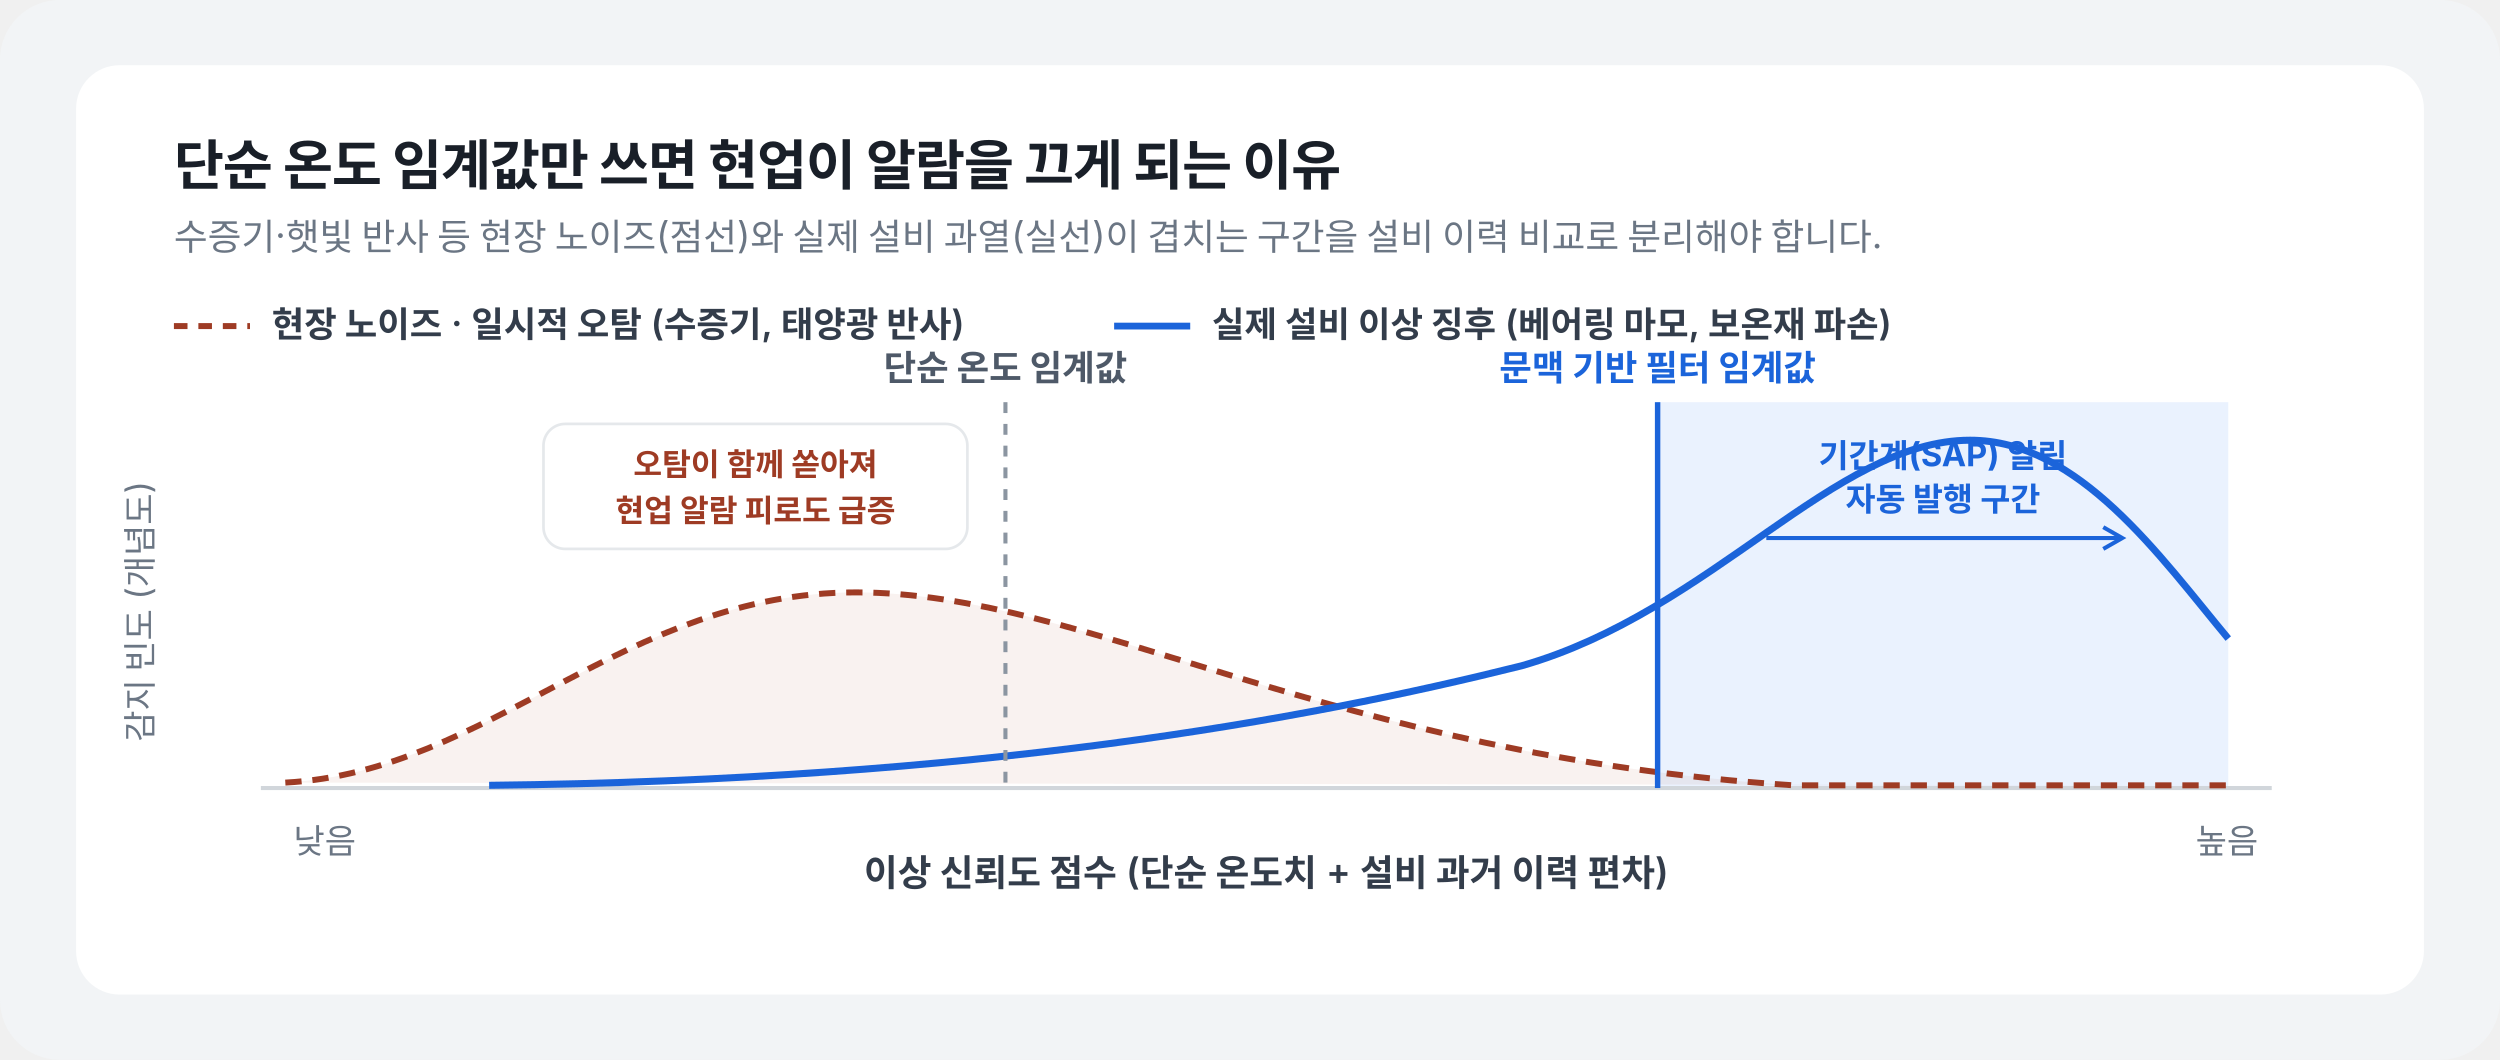
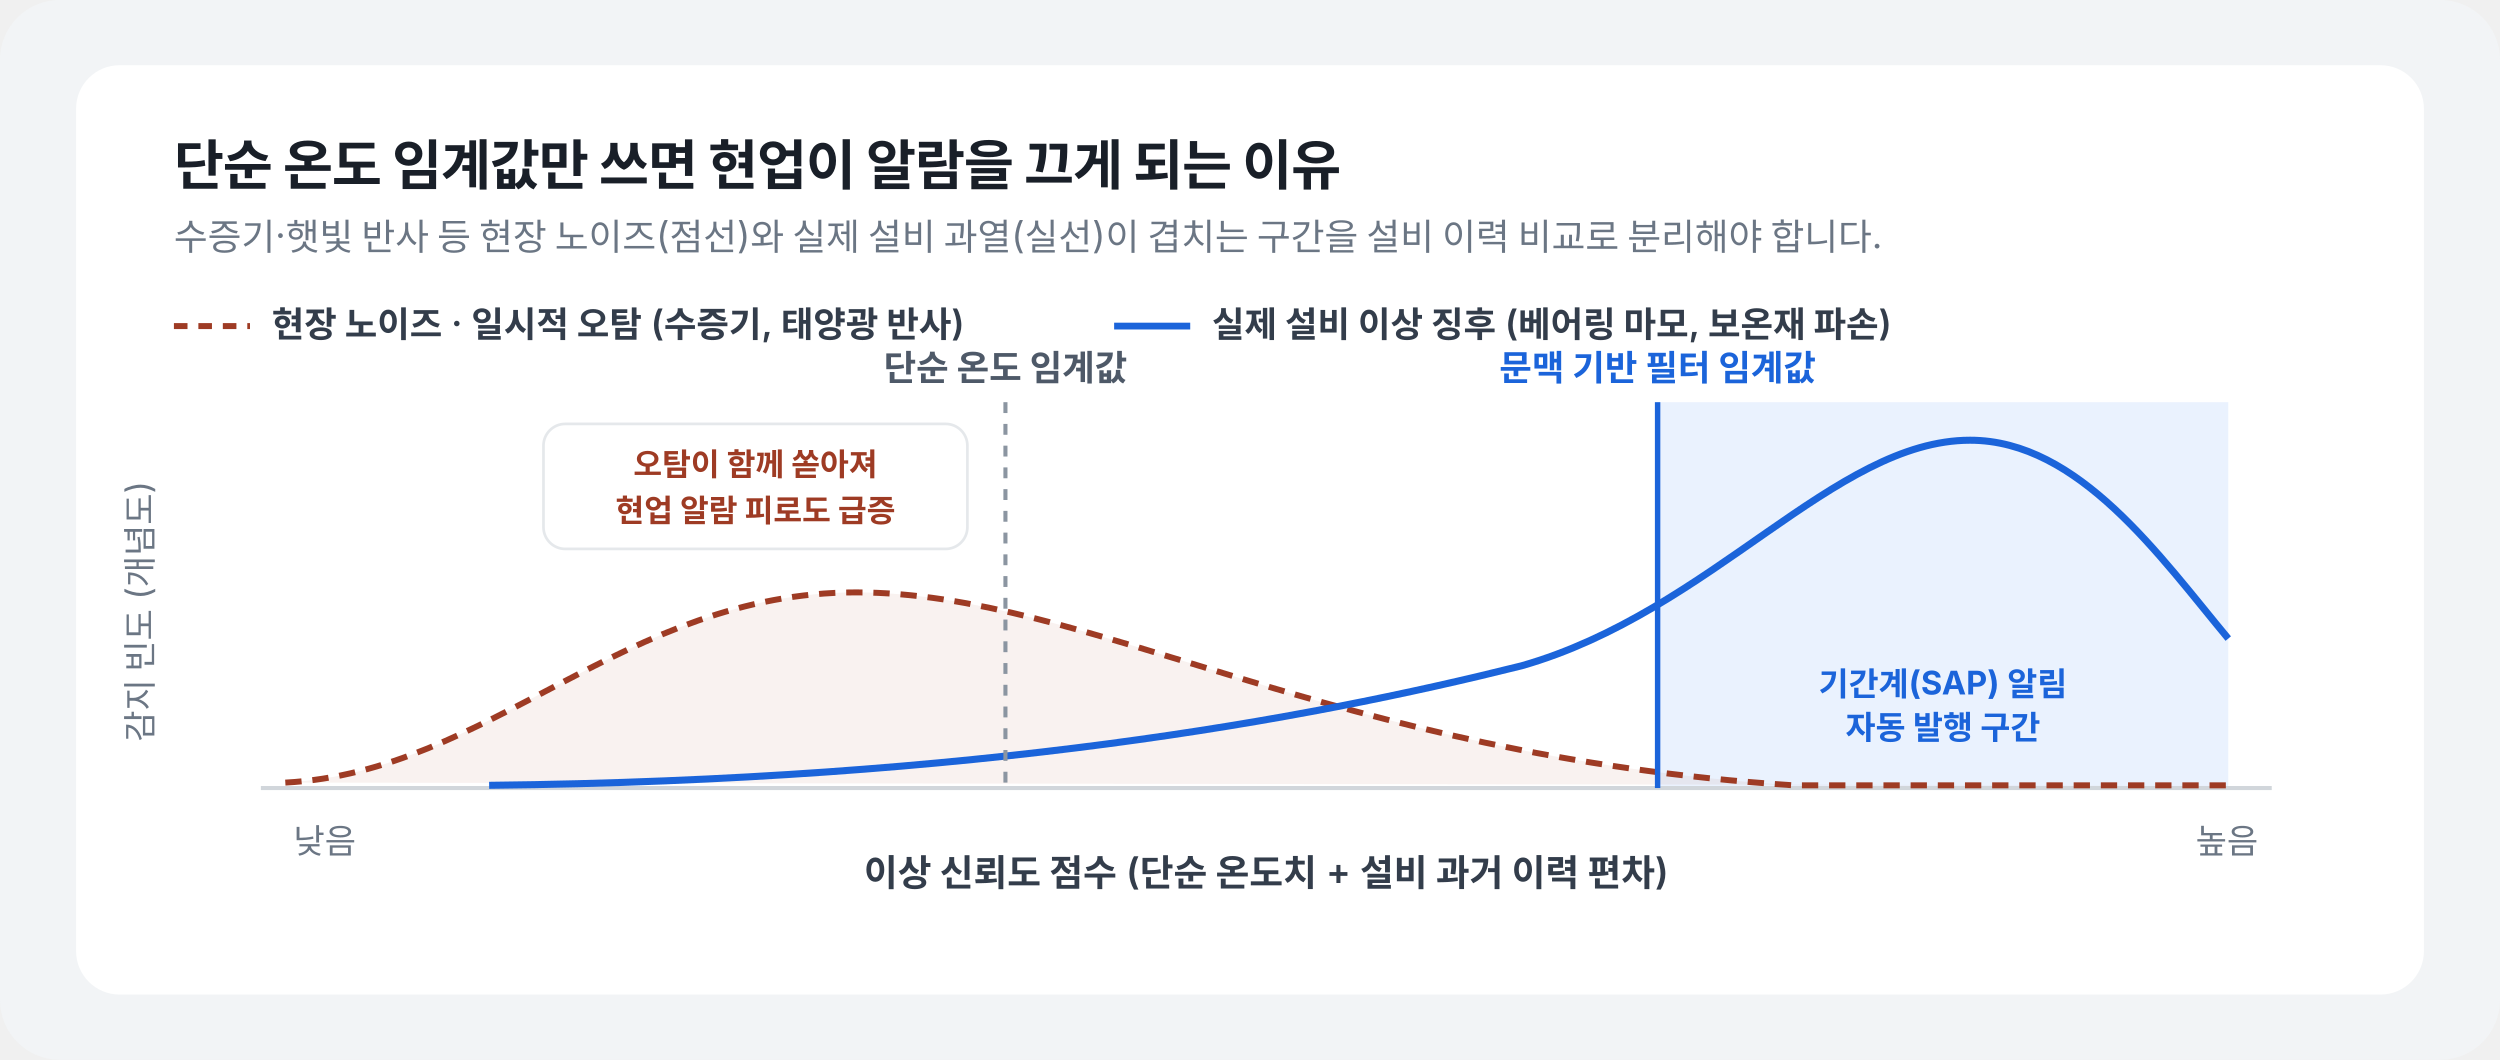
<svg xmlns="http://www.w3.org/2000/svg" viewBox="0 0 920 390" width="100%" font-family="Pretendard, -apple-system, BlinkMacSystemFont, 'Segoe UI', sans-serif">
  <rect width="920" height="390" rx="22" fill="#f2f4f6" />
  <rect x="28" y="24" width="864" height="342" rx="16" fill="#ffffff" />
  <text x="64" y="68" font-size="20" font-weight="800" fill="#191f28" letter-spacing="-0.4">단순 온도 임계값만 쓰면 현업이 알람을 끄게 되는 이유</text>
  <text x="64" y="92" font-size="13.5" fill="#6b7684">수증기·햇빛 반사 등 현장 노이즈(점선)와 실제 설비 과열(실선)이 겹치는 구간을 설비 이력 비교로 분리해야 합니다.</text>
  <line x1="64" y1="120" x2="92" y2="120" stroke="#9e3b24" stroke-width="2.2" stroke-dasharray="5 4" />
  <text x="100" y="124" font-size="13" fill="#333d4b" font-weight="600">현장 노이즈 · 일시적 오탐 (수증기, 태양광 반사)</text>
  <line x1="410" y1="120" x2="438" y2="120" stroke="#1b64da" stroke-width="2.5" />
  <text x="446" y="124" font-size="13" fill="#333d4b" font-weight="600">실제 설비 이상 징후 (베어링 마모, 보온재 파손)</text>
  <rect x="610" y="148" width="210" height="142" fill="#eaf2fe" />
  <line x1="96" y1="290" x2="836" y2="290" stroke="#d1d6db" stroke-width="1.5" />
  <text x="56" y="225" font-size="12.5" fill="#6b7684" transform="rotate(-90 56 225)" text-anchor="middle">감지 빈도 (개념도)</text>
  <text x="108" y="314" font-size="12.5" fill="#6b7684">낮음</text>
  <text x="808" y="314" font-size="12.5" fill="#6b7684">높음</text>
  <text x="466" y="326" font-size="13.5" font-weight="600" fill="#333d4b" text-anchor="middle">이상 신뢰도 점수 (단순 온도치 + 설비 과거 이력 편차)</text>
  <path d="M 105 288 C 180 284, 230 218, 315 218 C 400 218, 490 278, 660 289 L 820 289" fill="rgba(158,59,36,0.07)" stroke="#9e3b24" stroke-width="2.2" stroke-dasharray="6 4" />
  <path d="M 180 289 C 360 287, 480 265, 560 245 C 630 225, 675 162, 725 162 C 765 162, 795 205, 820 235" fill="none" stroke="#1b64da" stroke-width="2.6" />
  <line x1="370" y1="148" x2="370" y2="290" stroke="#8b95a1" stroke-width="1.5" stroke-dasharray="4 4" />
  <text x="370" y="140" font-size="13" font-weight="700" fill="#4e5968" text-anchor="middle">단순 온도 임계값</text>
  <rect x="200" y="156" width="156" height="46" rx="8" fill="#ffffff" stroke="#e5e8eb" stroke-width="1" />
  <text x="278" y="175" font-size="11.5" font-weight="700" fill="#9e3b24" text-anchor="middle">오탐이 함께 쏟아져</text>
  <text x="278" y="192" font-size="11.5" font-weight="700" fill="#9e3b24" text-anchor="middle">현업 알람 피로도 급증</text>
  <line x1="610" y1="148" x2="610" y2="290" stroke="#1b64da" stroke-width="2" />
  <text x="610" y="140" font-size="13" font-weight="800" fill="#1b64da" text-anchor="middle">문맥 기반 필터 임계값</text>
-   <text x="715" y="172" font-size="12" font-weight="700" fill="#1b64da" text-anchor="middle">기간계(SAP) 알림</text>
-   <text x="715" y="188" font-size="12" font-weight="700" fill="#1b64da" text-anchor="middle">자동 발행 구간</text>
-   <line x1="650" y1="198" x2="780" y2="198" stroke="#1b64da" stroke-width="1.5" />
-   <path d="M774 194 L781 198 L774 202" fill="none" stroke="#1b64da" stroke-width="1.5" />
+   <text x="715" y="256" font-size="12" font-weight="700" fill="#1b64da" text-anchor="middle">기간계(SAP) 알림</text>
+   <text x="715" y="272" font-size="12" font-weight="700" fill="#1b64da" text-anchor="middle">자동 발행 구간</text>
</svg>
